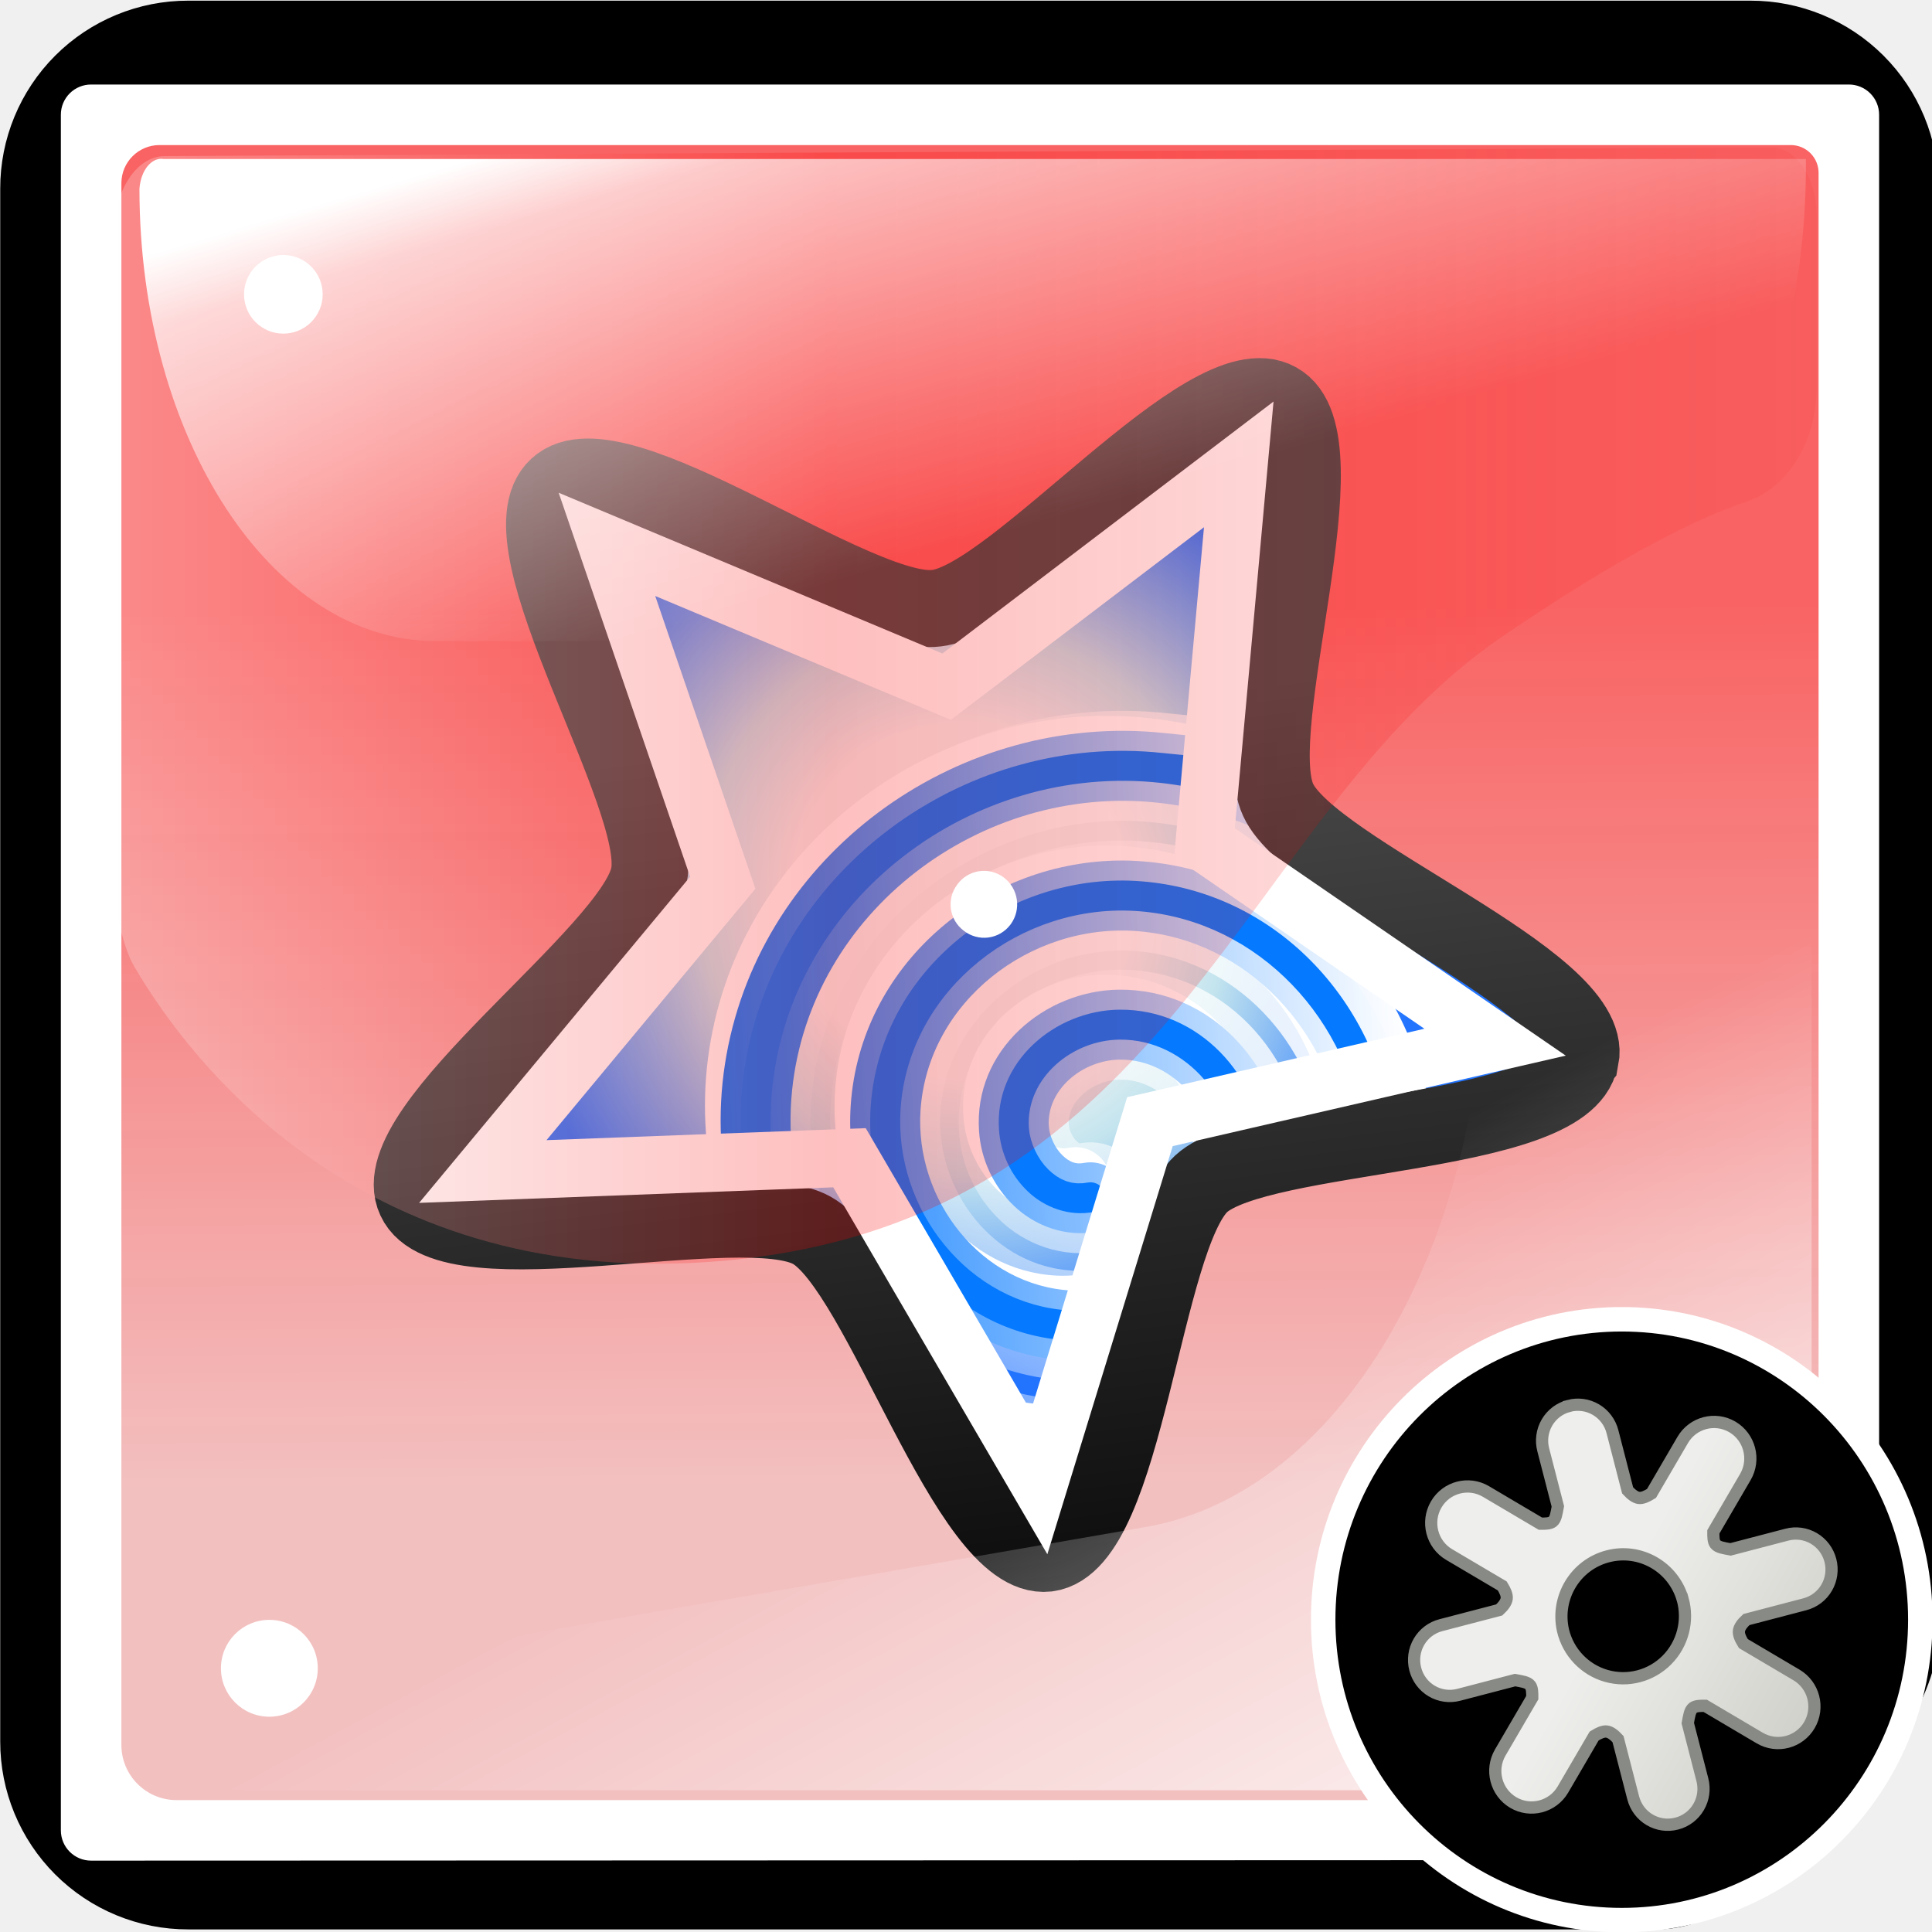
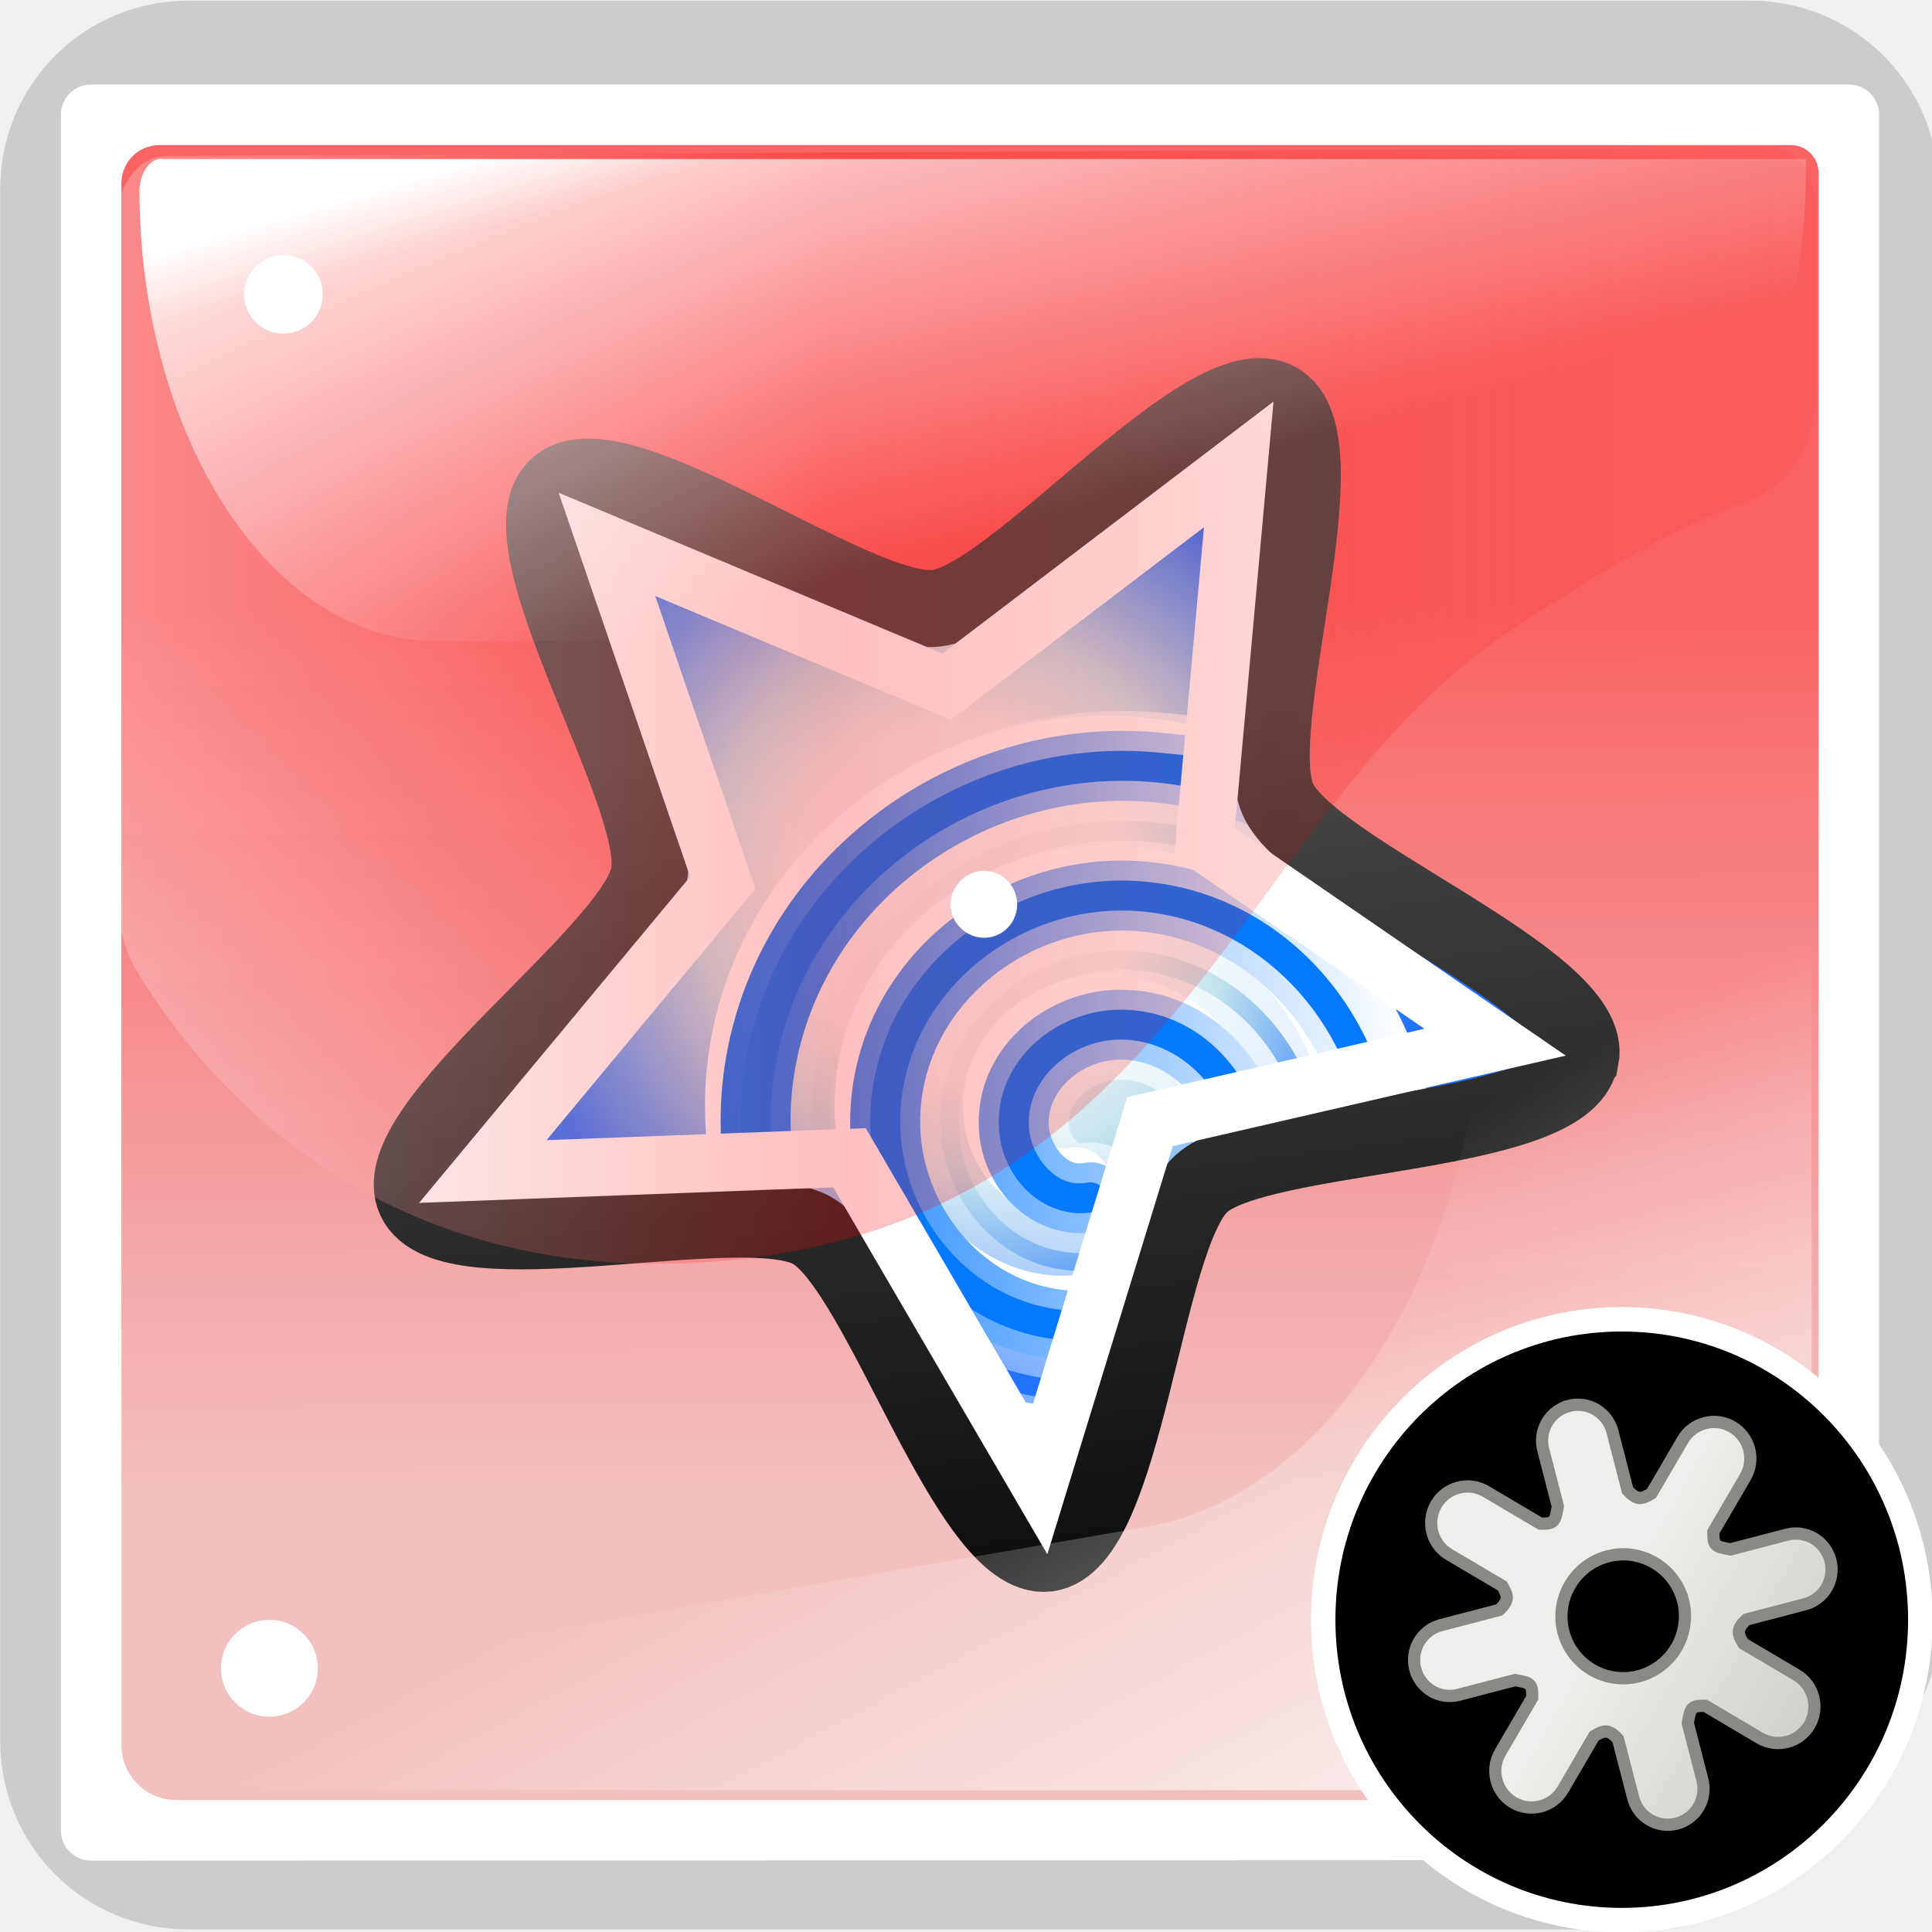
<svg xmlns="http://www.w3.org/2000/svg" xmlns:xlink="http://www.w3.org/1999/xlink" width="48" height="48">
  <defs>
    <linearGradient id="d">
      <stop offset="0" stop-color="#4c4c4c" />
      <stop offset="1" stop-color="#0d0d0d" />
    </linearGradient>
    <linearGradient id="o">
      <stop offset=".282" stop-color="#f4f4f4" />
      <stop offset=".436" stop-color="#c3e4ee" />
      <stop offset=".754" stop-color="#2274ff" />
    </linearGradient>
    <linearGradient xlink:href="#a" id="w" x1="7.598" y1="7.681" x2="12.404" y2="12.336" gradientUnits="userSpaceOnUse" gradientTransform="matrix(1.12453 -.29235 .29238 1.1244 47.126 26.974)" />
    <linearGradient id="a">
      <stop offset="0" stop-color="#eeeeec" />
      <stop offset="1" stop-color="#d2d2cc" />
    </linearGradient>
    <linearGradient xlink:href="#b" id="p" x1="24.345" y1="16.99" x2="24.401" y2="31.545" gradientUnits="userSpaceOnUse" gradientTransform="matrix(.99346 0 0 1.49262 .233 -10.169)" />
    <linearGradient id="b">
      <stop offset="0" stop-color="#ff0505" stop-opacity=".885" />
      <stop offset="1" stop-color="#ff0505" stop-opacity=".302" />
    </linearGradient>
    <linearGradient xlink:href="#c" id="r" x1="-37.359" y1=".286" x2="-20.09" y2=".286" gradientUnits="userSpaceOnUse" />
    <linearGradient id="c">
      <stop offset="0" stop-color="#fff" />
      <stop offset="1" stop-color="#fff" stop-opacity="0" />
    </linearGradient>
    <linearGradient xlink:href="#d" id="s" gradientUnits="userSpaceOnUse" x1="5.83" y1="6.7" x2="12.91" y2="13.2" />
    <linearGradient xlink:href="#e" id="t" x1="2.631" x2="45.217" y1="19.102" y2="19.102" gradientUnits="userSpaceOnUse" />
    <linearGradient id="e">
      <stop offset="0" stop-color="#fff" />
      <stop offset=".42" stop-color="#fb0000" />
      <stop offset="1" stop-color="#fb0000" stop-opacity=".225" />
    </linearGradient>
    <linearGradient xlink:href="#f" id="u" x1="44.361" x2="40.146" y1="36.189" y2="24.415" gradientUnits="userSpaceOnUse" />
    <linearGradient id="f">
      <stop offset=".096" stop-color="#fff" />
      <stop offset=".167" stop-color="#fff" stop-opacity=".68" />
      <stop offset="1" stop-color="#fff" stop-opacity="0" />
    </linearGradient>
    <linearGradient xlink:href="#j" id="v" x1="5.123" x2="6.882" y1="9.98" y2="19.22" gradientUnits="userSpaceOnUse" />
    <linearGradient id="j">
      <stop offset=".098" stop-color="#fff" />
      <stop offset=".226" stop-color="#fff" stop-opacity=".692" />
      <stop offset=".652" stop-color="#fff" stop-opacity=".302" />
      <stop offset="1" stop-color="#fff" stop-opacity="0" />
    </linearGradient>
    <radialGradient xlink:href="#o" id="q" cx="7.18" cy="8.2" r="6.59" fx="7.18" fy="8.2" gradientTransform="matrix(.9 .5558 -.5314 .8606 5.08 -2.85)" gradientUnits="userSpaceOnUse" />
    <filter id="y" width="1" height="1" x="0" y="0" color-interpolation-filters="sRGB">
      <feGaussianBlur />
    </filter>
  </defs>
-   <path d="M4.678 1.305H43.49a3.375 3.375 0 0 1 3.383 3.383v35.889c0 1.874-3.822 6.07-5.696 6.07h-36.5a3.375 3.375 0 0 1-3.383-3.382V4.688a3.375 3.375 0 0 1 3.383-3.383" fill="url(#p)" fill-opacity=".676" stroke="#000" stroke-width="2.577" stroke-linecap="round" stroke-linejoin="round" paint-order="fill markers stroke" />
+   <path d="M4.678 1.305H43.49a3.375 3.375 0 0 1 3.383 3.383v35.889c0 1.874-3.822 6.07-5.696 6.07h-36.5a3.375 3.375 0 0 1-3.383-3.382V4.688a3.375 3.375 0 0 1 3.383-3.383" fill="url(#p)" fill-opacity=".676" stroke="#ccc" stroke-width="2.577" stroke-linecap="round" stroke-linejoin="round" paint-order="fill markers stroke" />
  <path style="-inkscape-stroke:none" d="M2.264 2.1a.75.75 0 0 0-.752.752v42.623c0 .415.336.752.752.752l42.394-.014c.415 0 2.027-1.639 2.028-2.054V2.852a.75.75 0 0 0-.752-.752Zm1.698 1.504H44.49a.69.69 45 0 1 .692.691v39.143a1.285 1.285 135 0 1-1.285 1.285H4.384a1.37 1.37 45 0 1-1.368-1.368V4.55a.947.947 135 0 1 .946-.946" color="#000" fill="#fff" paint-order="markers stroke fill" />
  <path fill="url(#q)" fill-rule="evenodd" d="M13.51 5.1c.44.77-2.18 2.89-2.29 3.76-.1.88 1.95 3.55 1.36 4.2-.6.64-3.43-1.19-4.3-1.02-.86.17-2.76 2.95-3.56 2.58-.8-.36.07-3.62-.36-4.39S.69 8.51.8 7.63c.1-.87 3.47-1.05 4.06-1.7.6-.64.51-4.01 1.38-4.18.86-.18 2.07 2.97 2.87 3.34s3.97-.76 4.4 0z" enable-background="accumulate" overflow="visible" style="marker:none" transform="matrix(1.70778 1.45913 -1.46262 1.71314 23.641 -2.14)" />
  <path fill="#fff" fill-rule="evenodd" d="M28.308 14.033c-7.69-.055-14.695 5.67-15.511 13.566a14.3 14.3 0 0 0 .57 5.681l2.87.04a11.6 11.6 0 0 1-.761-5.446c.711-6.882 7.268-11.813 14.086-11.074a13.4 13.4 0 0 1 4.075 1.116 1.35 1.35 0 0 0 1.783-.673 1.35 1.35 0 0 0-.672-1.783 16.1 16.1 0 0 0-4.893-1.337 15 15 0 0 0-1.547-.09m-.344 4.996c-5.178.103-9.866 4.036-10.23 9.427-.332 4.9 3.297 9.563 8.386 9.823a8.1 8.1 0 0 0 3.194-.491l1.547-4.359a5.47 5.47 0 0 1-4.604 2.159c-3.49-.18-6.068-3.49-5.835-6.948.283-4.171 4.238-7.224 8.367-6.893 4.244.34 7.473 3.908 7.927 8.01l2.642-.57c-.697-5.218-4.833-9.685-10.351-10.126q-.525-.043-1.043-.032m.115 4.97c-2.868.025-5.624 2.325-5.404 5.456a4.38 4.38 0 0 0 1.341 2.865c.788.757 1.993 1.242 3.248.99a1.35 1.35 0 0 0 1.054-1.584 1.35 1.35 0 0 0-1.585-1.058c-.332.066-.568-.025-.848-.292a1.86 1.86 0 0 1-.522-1.111c-.1-1.407 1.294-2.56 2.738-2.572 2.113-.018 3.743 2.007 3.684 4.122l2.682-.577C34.24 26.942 31.621 23.97 28.08 24m-9.31 13.244 3.043 5.169a13.4 13.4 0 0 0 3.435.801 13 13 0 0 0 2.136.027L28.39 40.4a10.2 10.2 0 0 1-2.88.131c-2.653-.258-4.987-1.487-6.74-3.287" color="#000" style="-inkscape-stroke:none" transform="translate(9.305 8.731)scale(.64518)" />
  <path fill="#0579ff" fill-rule="evenodd" d="M-30.844 9.714c4.98.362 9.761-3.049 10.625-8.13a9.3 9.3 0 0 0-.128-3.705l-1.858-.147a7.5 7.5 0 0 1 .262 3.56c-.753 4.428-5.21 7.344-9.596 6.576a8.7 8.7 0 0 1-2.592-.896c-.426-.228-.4.143-.628.57s.103 1.15.53 1.377c.973.52 1.299.48 2.387.671q.499.088.998.124zm.435-3.222c3.359.153 6.563-2.196 7.028-5.673.423-3.16-1.73-6.335-5.016-6.72a5.3 5.3 0 0 0-2.09.183l-1.187 2.758A3.55 3.55 0 0 1-28.6-4.163c2.254.264 3.783 2.518 3.485 4.749-.36 2.69-3.052 4.5-5.713 4.11-2.735-.4-4.675-2.849-4.795-5.526l-1.736.257c.23 3.41 2.72 6.48 6.276 7q.338.05.674.065zm.137-3.225C-28.413 3.373-26.53 2-26.54-.038a2.85 2.85 0 0 0-.747-1.913c-.478-.524-1.238-.889-2.062-.779a.875.875 0 0 0 .232 1.734c.218-.029.367.04.537.225.17.186.29.494.291.742.005.916-.947 1.604-1.883 1.55-1.37-.078-2.34-1.459-2.212-2.827l-1.762.26c.008 2.145 1.578 4.182 3.874 4.313zm6.592-8.185-1.752-3.478a8.7 8.7 0 0 0-2.191-.665 8.4 8.4 0 0 0-1.383-.108l-.772 1.798a6.6 6.6 0 0 1 1.871.037c1.708.28 3.168 1.175 4.227 2.416z" color="#000" style="-inkscape-stroke:none" transform="rotate(176.25 -1.486 14.865)scale(.99377)" stroke="url(#r)" />
  <path fill="none" stroke="url(#s)" stroke-width=".85" d="M13.51 5.1c.44.77-2.18 2.89-2.29 3.76-.1.88 1.95 3.55 1.36 4.2-.6.64-3.43-1.19-4.3-1.02-.86.17-2.76 2.95-3.56 2.58-.8-.36.07-3.62-.36-4.39S.69 8.51.8 7.63c.1-.87 3.47-1.05 4.06-1.7.6-.64.51-4.01 1.38-4.18.86-.18 2.07 2.97 2.87 3.34s3.97-.76 4.4 0z" enable-background="accumulate" overflow="visible" style="marker:none" transform="matrix(1.70778 1.45913 -1.46262 1.71314 23.641 -2.14)" />
  <path fill="none" stroke="#fff" stroke-width="2.23" d="m43.15 26.6-13.29 3.06-4.27 13.9-7.3-12.51-14.12.53 9.24-11.12L8.95 7.43l13.08 5.48 11.25-8.56-1.32 14.56Z" enable-background="accumulate" overflow="visible" style="marker:none" transform="translate(9.305 8.731)scale(.64518)" />
  <g transform="translate(.06 .088)" paint-order="fill markers stroke">
    <path d="M2.631 11.374V21.92c0 .453.21 1.123.512 1.46 1.39 1.553 5.751 5.35 14.786 4.81 11.314-.676 12.855-7.292 19.433-10.223 3.026-1.35 4.93-1.95 6.105-2.206.947-.206 1.75-.917 1.75-1.895V11.1a1.136 1.136 44.899 0 0-1.14-1.136l-40.183.141a1.267 1.267 134.899 0 0-1.263 1.268" transform="matrix(.99346 0 0 1.5173 .157 -11.542)" opacity=".25" fill="url(#t)" />
    <path d="M45.462 22.338V35.74a1.096 1.096 135 0 1-1.096 1.095H2.94a.094.094 80.722 0 1-.03-.182l.35-.117a52 52 167.435 0 1 10.57-2.356l14.994-1.728a9.534 9.534 131.713 0 0 8.443-9.471v-.229a1.456 1.456 135.066 0 1 1.459-1.456l5.708.014a1.03 1.03 45.066 0 1 1.027 1.028" transform="matrix(.99346 0 0 1.49262 -.216 -10.591)" fill="url(#u)" />
    <path d="M3.875 9.674h41.069v.139a7.755 7.755 135 0 1-7.756 7.755H10.676a7.407 7.407 45 0 1-7.407-7.407.55.55 141.248 0 1 .606-.487" transform="matrix(.99346 0 0 1.5173 .157 -10.816)" fill="url(#v)" />
    <circle cx="6.632" cy="41.36" r="1.203" fill="#fff" />
    <circle cx="6.98" cy="7.224" r=".977" fill="#fff" />
    <circle cx="39.024" cy="40.459" r=".714" fill="#fff" />
  </g>
  <ellipse ry="7.464" rx="7.418" cy="40.241" cx="40.292" style="marker:none" color="#000" overflow="visible" stroke="#fff" stroke-width=".608" enable-background="accumulate" />
  <g color="#000">
    <path style="marker:none" d="M60.644 33.586a2.176 2.176 0 1 1-4.21 1.095 2.176 2.176 0 0 1 4.21-1.095zM56.64 26.83a1.255 1.255 0 0 0-.9 1.533l.514 1.978c-.045.235-.07.448-.186.536-.092.07-.254.073-.428.07l-1.918-1.125a1.28 1.28 0 0 0-1.75.455 1.28 1.28 0 0 0 .455 1.75l1.87 1.097c.104.168.173.321.156.447s-.117.259-.263.393l-2.054.534a1.255 1.255 0 0 0-.901 1.534c.175.675.86 1.076 1.534.901l1.978-.514c.235.044.448.07.536.185.07.093.072.254.07.429l-1.126 1.917a1.28 1.28 0 0 0 .455 1.75 1.28 1.28 0 0 0 1.75-.455l1.098-1.87c.168-.104.321-.173.447-.156s.259.117.393.263l.535 2.054c.175.675.86 1.076 1.534.9a1.255 1.255 0 0 0 .9-1.533l-.514-1.978c.044-.235.07-.447.186-.536.092-.07.254-.072.428-.07l1.917 1.126a1.28 1.28 0 0 0 1.75-.455 1.28 1.28 0 0 0-.455-1.75l-1.869-1.098c-.104-.167-.174-.32-.157-.446.017-.127.118-.26.264-.394l2.054-.534a1.255 1.255 0 0 0 .9-1.534 1.255 1.255 0 0 0-1.533-.9l-1.978.514c-.235-.044-.448-.07-.536-.186-.07-.092-.073-.254-.07-.428l1.125-1.917a1.28 1.28 0 0 0-.455-1.75 1.28 1.28 0 0 0-1.75.455l-1.098 1.87c-.167.103-.32.173-.446.156-.127-.017-.26-.118-.394-.263l-.534-2.055a1.255 1.255 0 0 0-1.534-.9z" overflow="visible" fill="none" stroke="#000" stroke-width=".859" enable-background="accumulate" transform="matrix(.70607 0 0 .71045 -.897 16.222)" />
    <path d="M60.479 33.088a2.176 2.176 0 1 1-4.211 1.095 2.176 2.176 0 0 1 4.21-1.095zm-4.005-6.756a1.255 1.255 0 0 0-.901 1.534l.514 1.978c-.044.234-.07.447-.185.535-.093.07-.254.073-.429.071l-1.917-1.126a1.28 1.28 0 0 0-1.75.455 1.28 1.28 0 0 0 .455 1.75l1.87 1.098c.103.167.173.32.156.446s-.118.26-.263.394L51.969 34a1.255 1.255 0 0 0-.9 1.533 1.253 1.253 0 0 0 1.533.901l1.979-.514c.234.044.447.07.535.186.07.092.073.253.071.428l-1.126 1.917a1.28 1.28 0 0 0 .455 1.75 1.28 1.28 0 0 0 1.75-.455l1.098-1.87c.167-.103.32-.173.447-.156.126.017.258.118.393.263l.534 2.054c.175.675.86 1.076 1.534.901a1.255 1.255 0 0 0 .9-1.534l-.513-1.978c.044-.234.07-.447.185-.535.093-.07.254-.073.429-.071l1.917 1.126a1.28 1.28 0 0 0 1.75-.455 1.28 1.28 0 0 0-.455-1.75l-1.87-1.098c-.104-.167-.173-.32-.156-.446.017-.127.117-.26.263-.394l2.054-.534a1.255 1.255 0 0 0 .901-1.534 1.255 1.255 0 0 0-1.534-.9l-1.978.514c-.235-.044-.447-.07-.536-.186-.07-.092-.072-.253-.07-.428l1.126-1.917a1.28 1.28 0 0 0-.455-1.75 1.28 1.28 0 0 0-1.75.455l-1.098 1.87c-.168.103-.321.173-.447.156s-.259-.118-.393-.263l-.534-2.054a1.255 1.255 0 0 0-1.534-.901z" style="marker:none" overflow="visible" fill="url(#w)" fill-rule="evenodd" stroke="#888a85" stroke-width=".429" enable-background="accumulate" transform="matrix(.70607 0 0 .71045 -.897 16.222)" />
  </g>
  <path fill="#fff" fill-rule="evenodd" d="M8.5 7.99a.37.37 0 0 1-.38.37.37.37 0 0 1-.37-.37.37.37 0 0 1 .37-.38.38.38 0 0 1 .38.371" filter="url(#y)" transform="rotate(36.96 13.916 29.808)scale(2.20534)" />
</svg>
